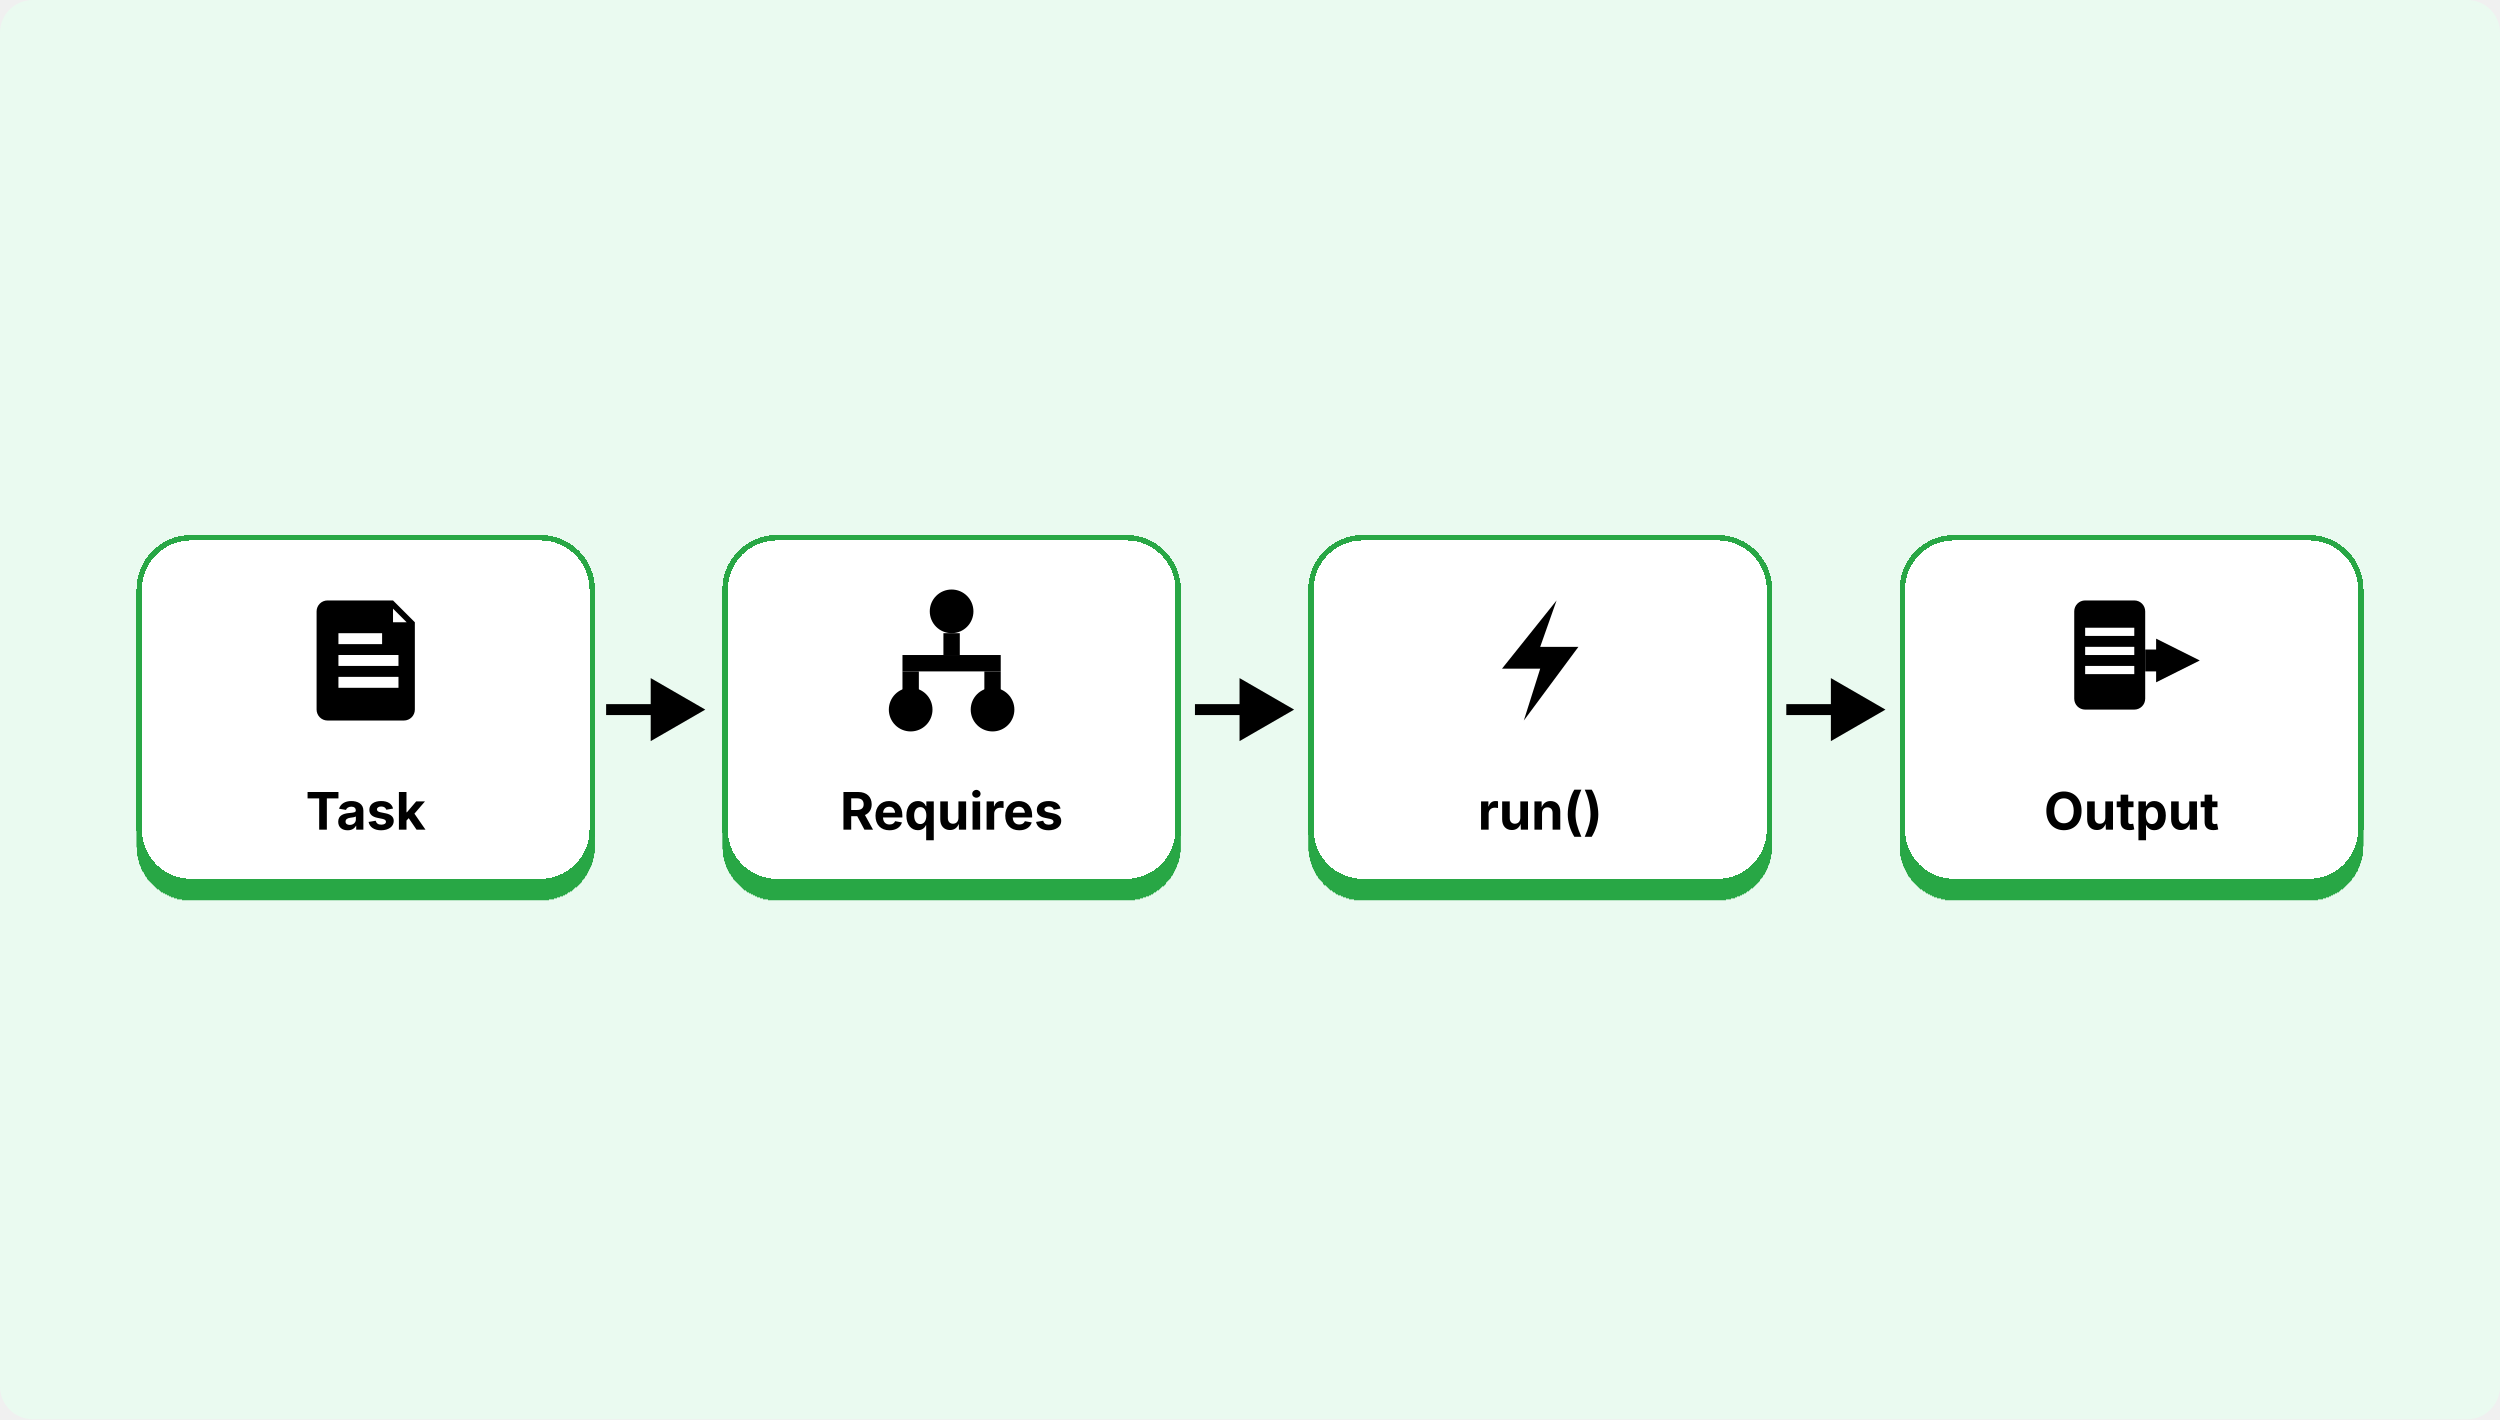
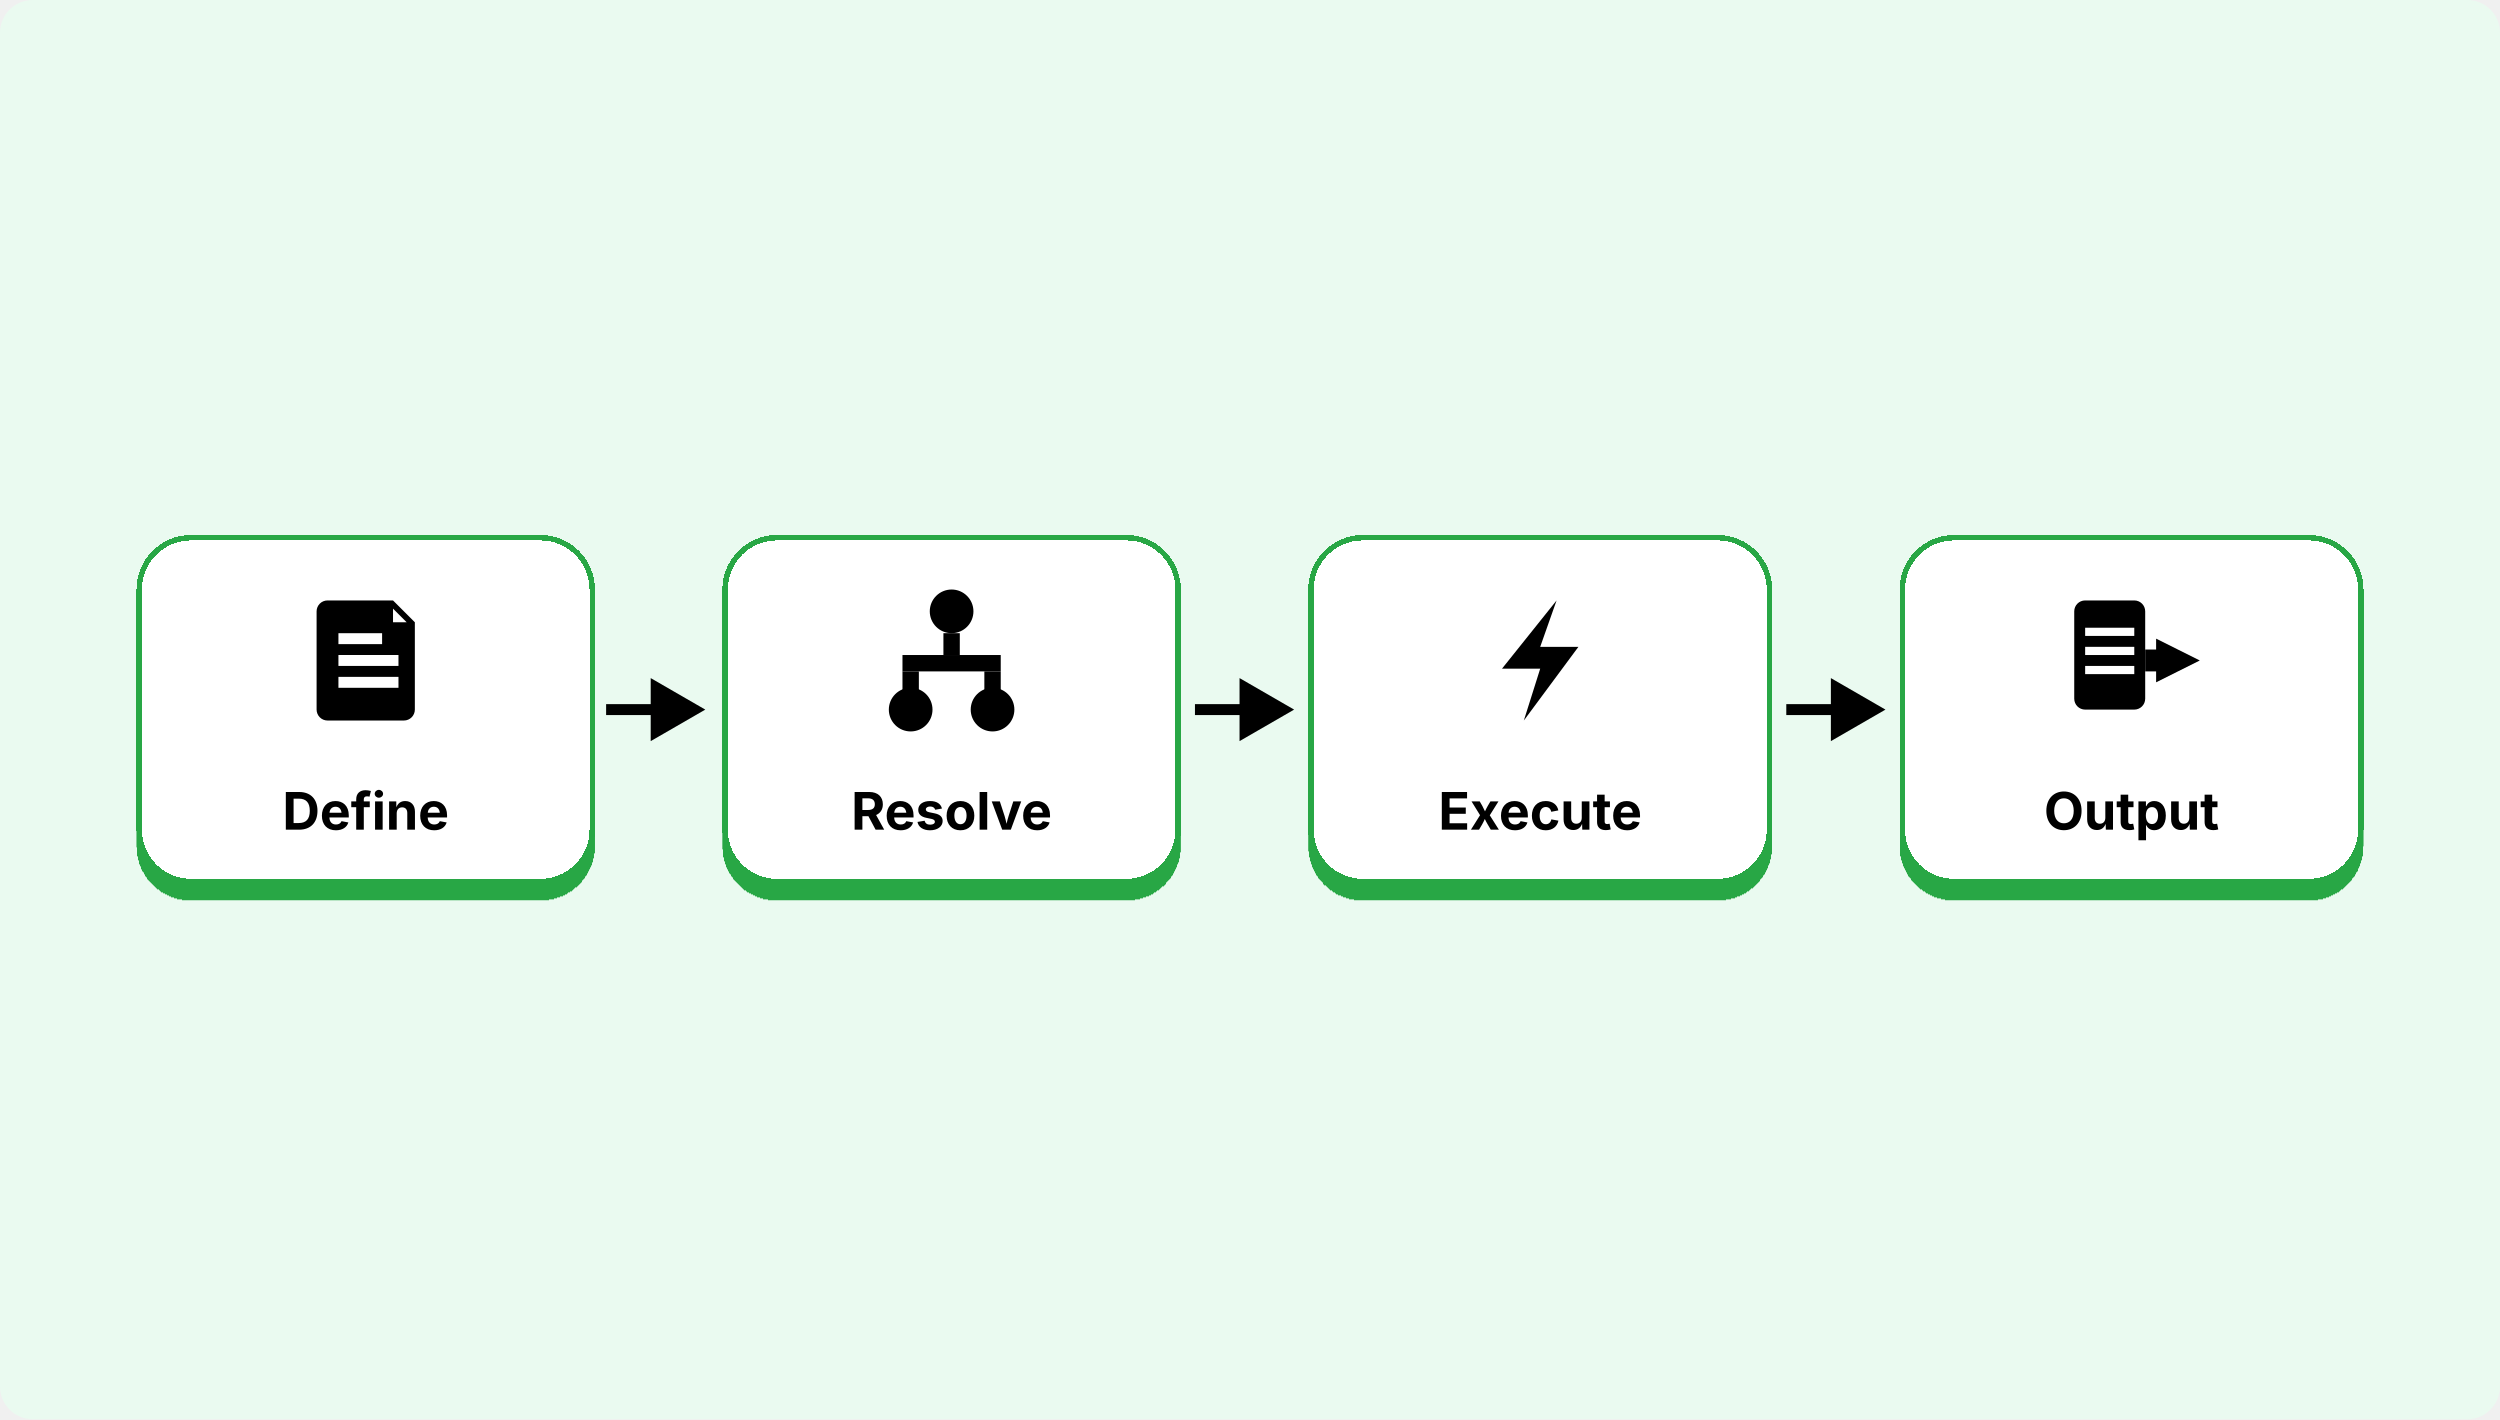
<svg xmlns="http://www.w3.org/2000/svg" width="458" height="260" viewBox="0 0 458 260" fill="none">
  <rect width="458" height="260" rx="6" fill="#EAFAF0" />
  <g filter="url(#filter0_d_luigi)">
    <rect x="25" y="98" width="84" height="64" rx="10" fill="white" shape-rendering="crispEdges" />
    <rect x="25.5" y="98.5" width="83" height="63" rx="9.5" stroke="#28A745" shape-rendering="crispEdges" />
    <path d="M72 110H60C58.9 110 58 110.9 58 112V130C58 131.1 58.9 132 60 132H74C75.1 132 76 131.1 76 130V114L72 110ZM72 111.5L74.5 114H72V111.5ZM62 120H73V122H62V120ZM62 124H73V126H62V124ZM62 116H70V118H62V116Z" fill="currentColor" />
-     <text x="67" y="152" text-anchor="middle" font-family="-apple-system,BlinkMacSystemFont,sans-serif" font-size="9.5" font-weight="700" fill="currentColor">Task</text>
+     <text x="67" y="152" text-anchor="middle" font-family="-apple-system,BlinkMacSystemFont,sans-serif" font-size="9.5" font-weight="700" fill="currentColor">Define</text>
  </g>
  <g filter="url(#filter1_d_luigi)">
    <rect x="132.334" y="98" width="84" height="64" rx="10" fill="white" shape-rendering="crispEdges" />
    <rect x="132.834" y="98.5" width="83" height="63" rx="9.5" stroke="#28A745" shape-rendering="crispEdges" />
    <circle cx="174.334" cy="112" r="4" fill="currentColor" />
    <rect x="172.834" y="116" width="3" height="4" fill="currentColor" />
    <rect x="165.334" y="120" width="18" height="3" fill="currentColor" />
    <rect x="165.334" y="123" width="3" height="4" fill="currentColor" />
    <rect x="180.334" y="123" width="3" height="4" fill="currentColor" />
    <circle cx="166.834" cy="130" r="4" fill="currentColor" />
    <circle cx="181.834" cy="130" r="4" fill="currentColor" />
-     <text x="174.334" y="152" text-anchor="middle" font-family="-apple-system,BlinkMacSystemFont,sans-serif" font-size="9.5" font-weight="700" fill="currentColor">Requires</text>
+     <text x="174.334" y="152" text-anchor="middle" font-family="-apple-system,BlinkMacSystemFont,sans-serif" font-size="9.5" font-weight="700" fill="currentColor">Resolve</text>
  </g>
  <g filter="url(#filter2_d_luigi)">
    <rect x="239.666" y="98" width="85" height="64" rx="10" fill="white" shape-rendering="crispEdges" />
    <rect x="240.166" y="98.5" width="84" height="63" rx="9.5" stroke="#28A745" shape-rendering="crispEdges" />
    <path d="M285.166 110L275.166 122.5L282.166 122.5L279.166 132L289.166 118.5L282.166 118.5Z" fill="currentColor" />
-     <text x="282.166" y="152" text-anchor="middle" font-family="-apple-system,BlinkMacSystemFont,sans-serif" font-size="9.5" font-weight="700" fill="currentColor">run()</text>
+     <text x="282.166" y="152" text-anchor="middle" font-family="-apple-system,BlinkMacSystemFont,sans-serif" font-size="9.5" font-weight="700" fill="currentColor">Execute</text>
  </g>
  <g filter="url(#filter3_d_luigi)">
    <rect x="348" y="98" width="85" height="64" rx="10" fill="white" shape-rendering="crispEdges" />
    <rect x="348.5" y="98.5" width="84" height="63" rx="9.5" stroke="#28A745" shape-rendering="crispEdges" />
    <rect x="380" y="110" width="13" height="20" rx="2" fill="currentColor" />
    <rect x="382" y="115" width="9" height="1.5" fill="white" />
    <rect x="382" y="118.5" width="9" height="1.5" fill="white" />
    <rect x="382" y="122" width="9" height="1.5" fill="white" />
    <path d="M395 117L403 121L395 125V123H393V119H395V117Z" fill="currentColor" />
    <text x="390.5" y="152" text-anchor="middle" font-family="-apple-system,BlinkMacSystemFont,sans-serif" font-size="9.5" font-weight="700" fill="currentColor">Output</text>
  </g>
  <path d="M129.209 130L119.209 124.226V135.774L129.209 130ZM111.041 130V131H120.209V130V129H111.041V130Z" fill="currentColor" />
  <path d="M237.084 130L227.084 124.226V135.774L237.084 130ZM218.916 130V131H228.084V130V129H218.916V130Z" fill="currentColor" />
  <path d="M345.416 130L335.416 124.226V135.774L345.416 130ZM327.248 130V131H336.416V130V129H327.248V130Z" fill="currentColor" />
  <defs>
    <filter id="filter0_d_luigi" x="25" y="98" width="84" height="67" filterUnits="userSpaceOnUse" color-interpolation-filters="sRGB">
      <feFlood flood-opacity="0" result="BackgroundImageFix" />
      <feColorMatrix in="SourceAlpha" type="matrix" values="0 0 0 0 0 0 0 0 0 0 0 0 0 0 0 0 0 0 127 0" result="hardAlpha" />
      <feOffset dy="3" />
      <feComposite in2="hardAlpha" operator="out" />
      <feColorMatrix type="matrix" values="0 0 0 0 0.157 0 0 0 0 0.655 0 0 0 0 0.271 0 0 0 1 0" />
      <feBlend mode="normal" in2="BackgroundImageFix" result="effect1_dropShadow_luigi" />
      <feBlend mode="normal" in="SourceGraphic" in2="effect1_dropShadow_luigi" result="shape" />
    </filter>
    <filter id="filter1_d_luigi" x="132.334" y="98" width="84" height="67" filterUnits="userSpaceOnUse" color-interpolation-filters="sRGB">
      <feFlood flood-opacity="0" result="BackgroundImageFix" />
      <feColorMatrix in="SourceAlpha" type="matrix" values="0 0 0 0 0 0 0 0 0 0 0 0 0 0 0 0 0 0 127 0" result="hardAlpha" />
      <feOffset dy="3" />
      <feComposite in2="hardAlpha" operator="out" />
      <feColorMatrix type="matrix" values="0 0 0 0 0.157 0 0 0 0 0.655 0 0 0 0 0.271 0 0 0 1 0" />
      <feBlend mode="normal" in2="BackgroundImageFix" result="effect1_dropShadow_luigi" />
      <feBlend mode="normal" in="SourceGraphic" in2="effect1_dropShadow_luigi" result="shape" />
    </filter>
    <filter id="filter2_d_luigi" x="239.666" y="98" width="85" height="67" filterUnits="userSpaceOnUse" color-interpolation-filters="sRGB">
      <feFlood flood-opacity="0" result="BackgroundImageFix" />
      <feColorMatrix in="SourceAlpha" type="matrix" values="0 0 0 0 0 0 0 0 0 0 0 0 0 0 0 0 0 0 127 0" result="hardAlpha" />
      <feOffset dy="3" />
      <feComposite in2="hardAlpha" operator="out" />
      <feColorMatrix type="matrix" values="0 0 0 0 0.157 0 0 0 0 0.655 0 0 0 0 0.271 0 0 0 1 0" />
      <feBlend mode="normal" in2="BackgroundImageFix" result="effect1_dropShadow_luigi" />
      <feBlend mode="normal" in="SourceGraphic" in2="effect1_dropShadow_luigi" result="shape" />
    </filter>
    <filter id="filter3_d_luigi" x="348" y="98" width="85" height="67" filterUnits="userSpaceOnUse" color-interpolation-filters="sRGB">
      <feFlood flood-opacity="0" result="BackgroundImageFix" />
      <feColorMatrix in="SourceAlpha" type="matrix" values="0 0 0 0 0 0 0 0 0 0 0 0 0 0 0 0 0 0 127 0" result="hardAlpha" />
      <feOffset dy="3" />
      <feComposite in2="hardAlpha" operator="out" />
      <feColorMatrix type="matrix" values="0 0 0 0 0.157 0 0 0 0 0.655 0 0 0 0 0.271 0 0 0 1 0" />
      <feBlend mode="normal" in2="BackgroundImageFix" result="effect1_dropShadow_luigi" />
      <feBlend mode="normal" in="SourceGraphic" in2="effect1_dropShadow_luigi" result="shape" />
    </filter>
  </defs>
</svg>
